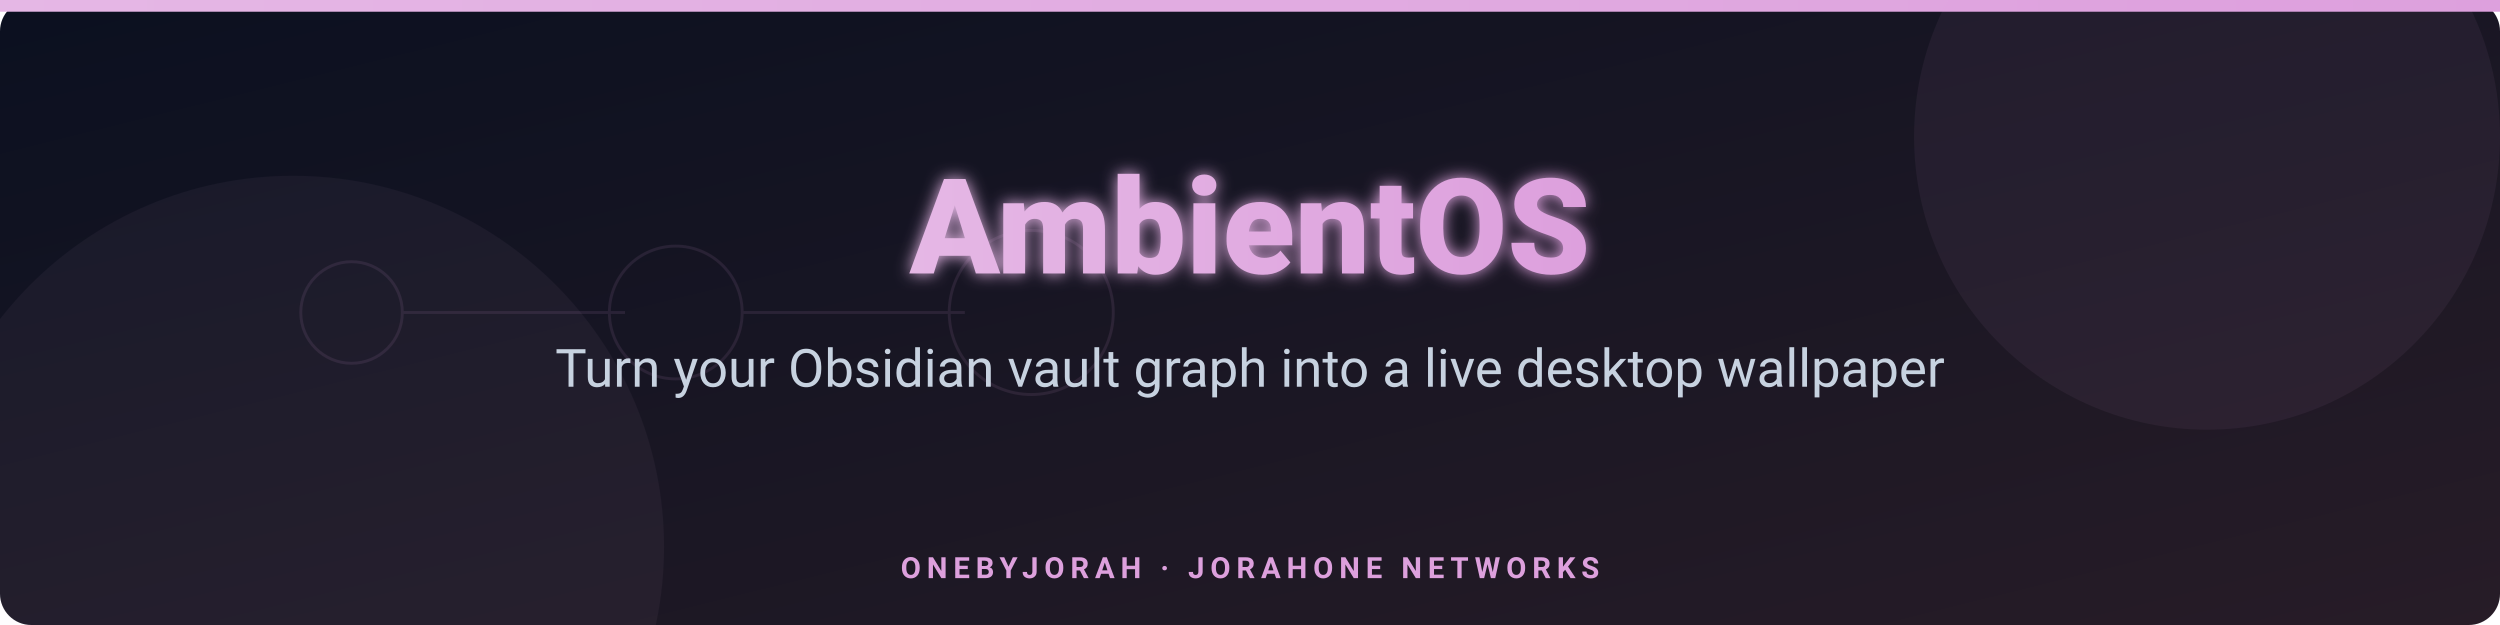
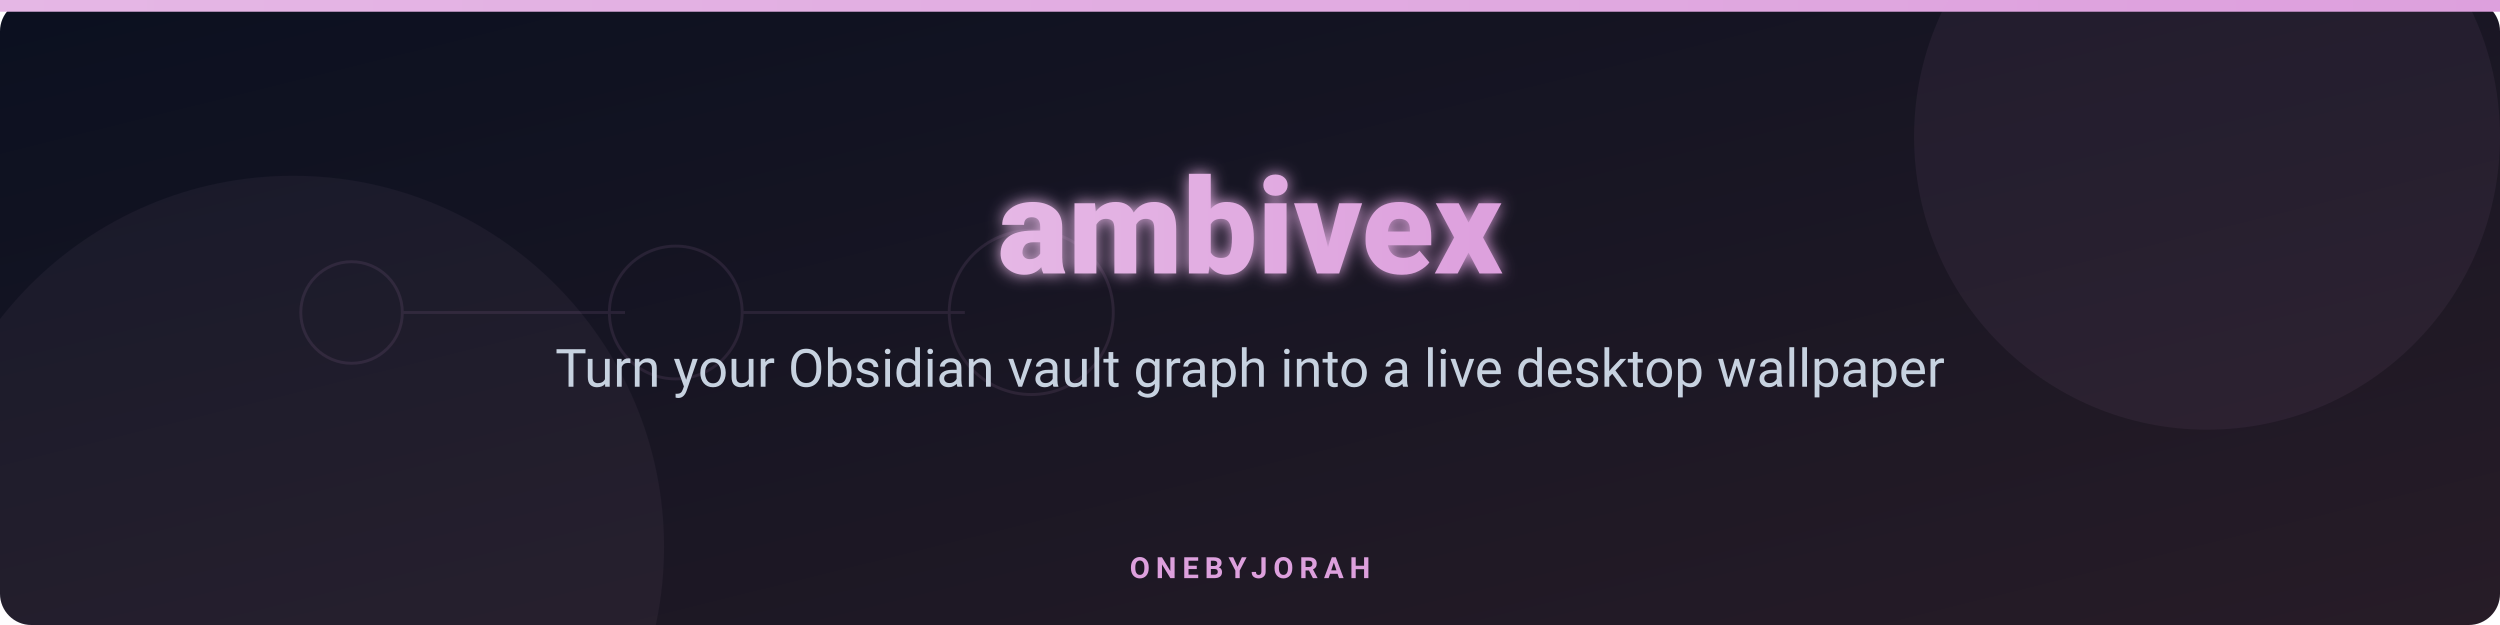
- <svg xmlns="http://www.w3.org/2000/svg" viewBox="0 0 1280 320" width="1280" height="320" role="img" aria-label="AmbientOS">
+ <svg xmlns="http://www.w3.org/2000/svg" viewBox="0 0 1280 320" width="1280" height="320" role="img" aria-label="ambivex">
  <defs>
    <linearGradient id="bg" x1="0%" y1="0%" x2="100%" y2="100%">
      <stop offset="0%" stop-color="#0b1020" />
      <stop offset="100%" stop-color="#271c27" />
    </linearGradient>
    <linearGradient id="accent" x1="0%" y1="0%" x2="100%" y2="0%">
      <stop offset="0%" stop-color="#e5b7e5" />
      <stop offset="100%" stop-color="#dda0dd" />
    </linearGradient>
    <filter id="glow" x="-20%" y="-20%" width="140%" height="140%">
      <feGaussianBlur stdDeviation="4" result="b" />
      <feComposite in="SourceGraphic" in2="b" operator="over" />
    </filter>
  </defs>
  <rect width="1280" height="320" rx="16" fill="url(#bg)" />
  <rect x="0" y="0" width="1280" height="6" fill="url(#accent)" />
  <circle cx="1130" cy="70" r="150" fill="#dda0dd" opacity="0.06" />
  <circle cx="150" cy="280" r="190" fill="#e5b7e5" opacity="0.05" />
  <g opacity="0.10" stroke="#dda0dd" stroke-width="1.5" fill="none">
    <circle cx="180" cy="160" r="26" />
    <line x1="206" y1="160" x2="320" y2="160" />
    <circle cx="346" cy="160" r="34" />
    <line x1="380" y1="160" x2="494" y2="160" />
    <circle cx="528" cy="160" r="42" />
  </g>
-   <text x="640" y="140" font-family="-apple-system,BlinkMacSystemFont,Segoe UI,Roboto,Helvetica,Arial,sans-serif" font-size="68" font-weight="800" fill="url(#accent)" text-anchor="middle" filter="url(#glow)">AmbientOS</text>
+   <text x="640" y="140" font-family="-apple-system,BlinkMacSystemFont,Segoe UI,Roboto,Helvetica,Arial,sans-serif" font-size="68" font-weight="800" fill="url(#accent)" text-anchor="middle" filter="url(#glow)">ambivex</text>
  <text x="640" y="198" font-family="-apple-system,BlinkMacSystemFont,Segoe UI,Roboto,Helvetica,Arial,sans-serif" font-size="27" fill="#c7d2e0" text-anchor="middle">Turn your Obsidian vault graph into a live desktop wallpaper</text>
  <text x="640" y="252" font-family="-apple-system,BlinkMacSystemFont,Segoe UI,Roboto,Helvetica,Arial,sans-serif" font-size="18" fill="#e5b7e5" opacity="0.85" text-anchor="middle" />
-   <text x="640" y="296" font-family="-apple-system,BlinkMacSystemFont,Segoe UI,Roboto,Helvetica,Arial,sans-serif" font-size="15" font-weight="600" fill="#dda0dd" letter-spacing="3" text-anchor="middle">ONEBYJORAH  ·  JORAHONE NETWORKS</text>
+   <text x="640" y="296" font-family="-apple-system,BlinkMacSystemFont,Segoe UI,Roboto,Helvetica,Arial,sans-serif" font-size="15" font-weight="600" fill="#dda0dd" letter-spacing="3" text-anchor="middle">ONEBYJORAH</text>
</svg>
